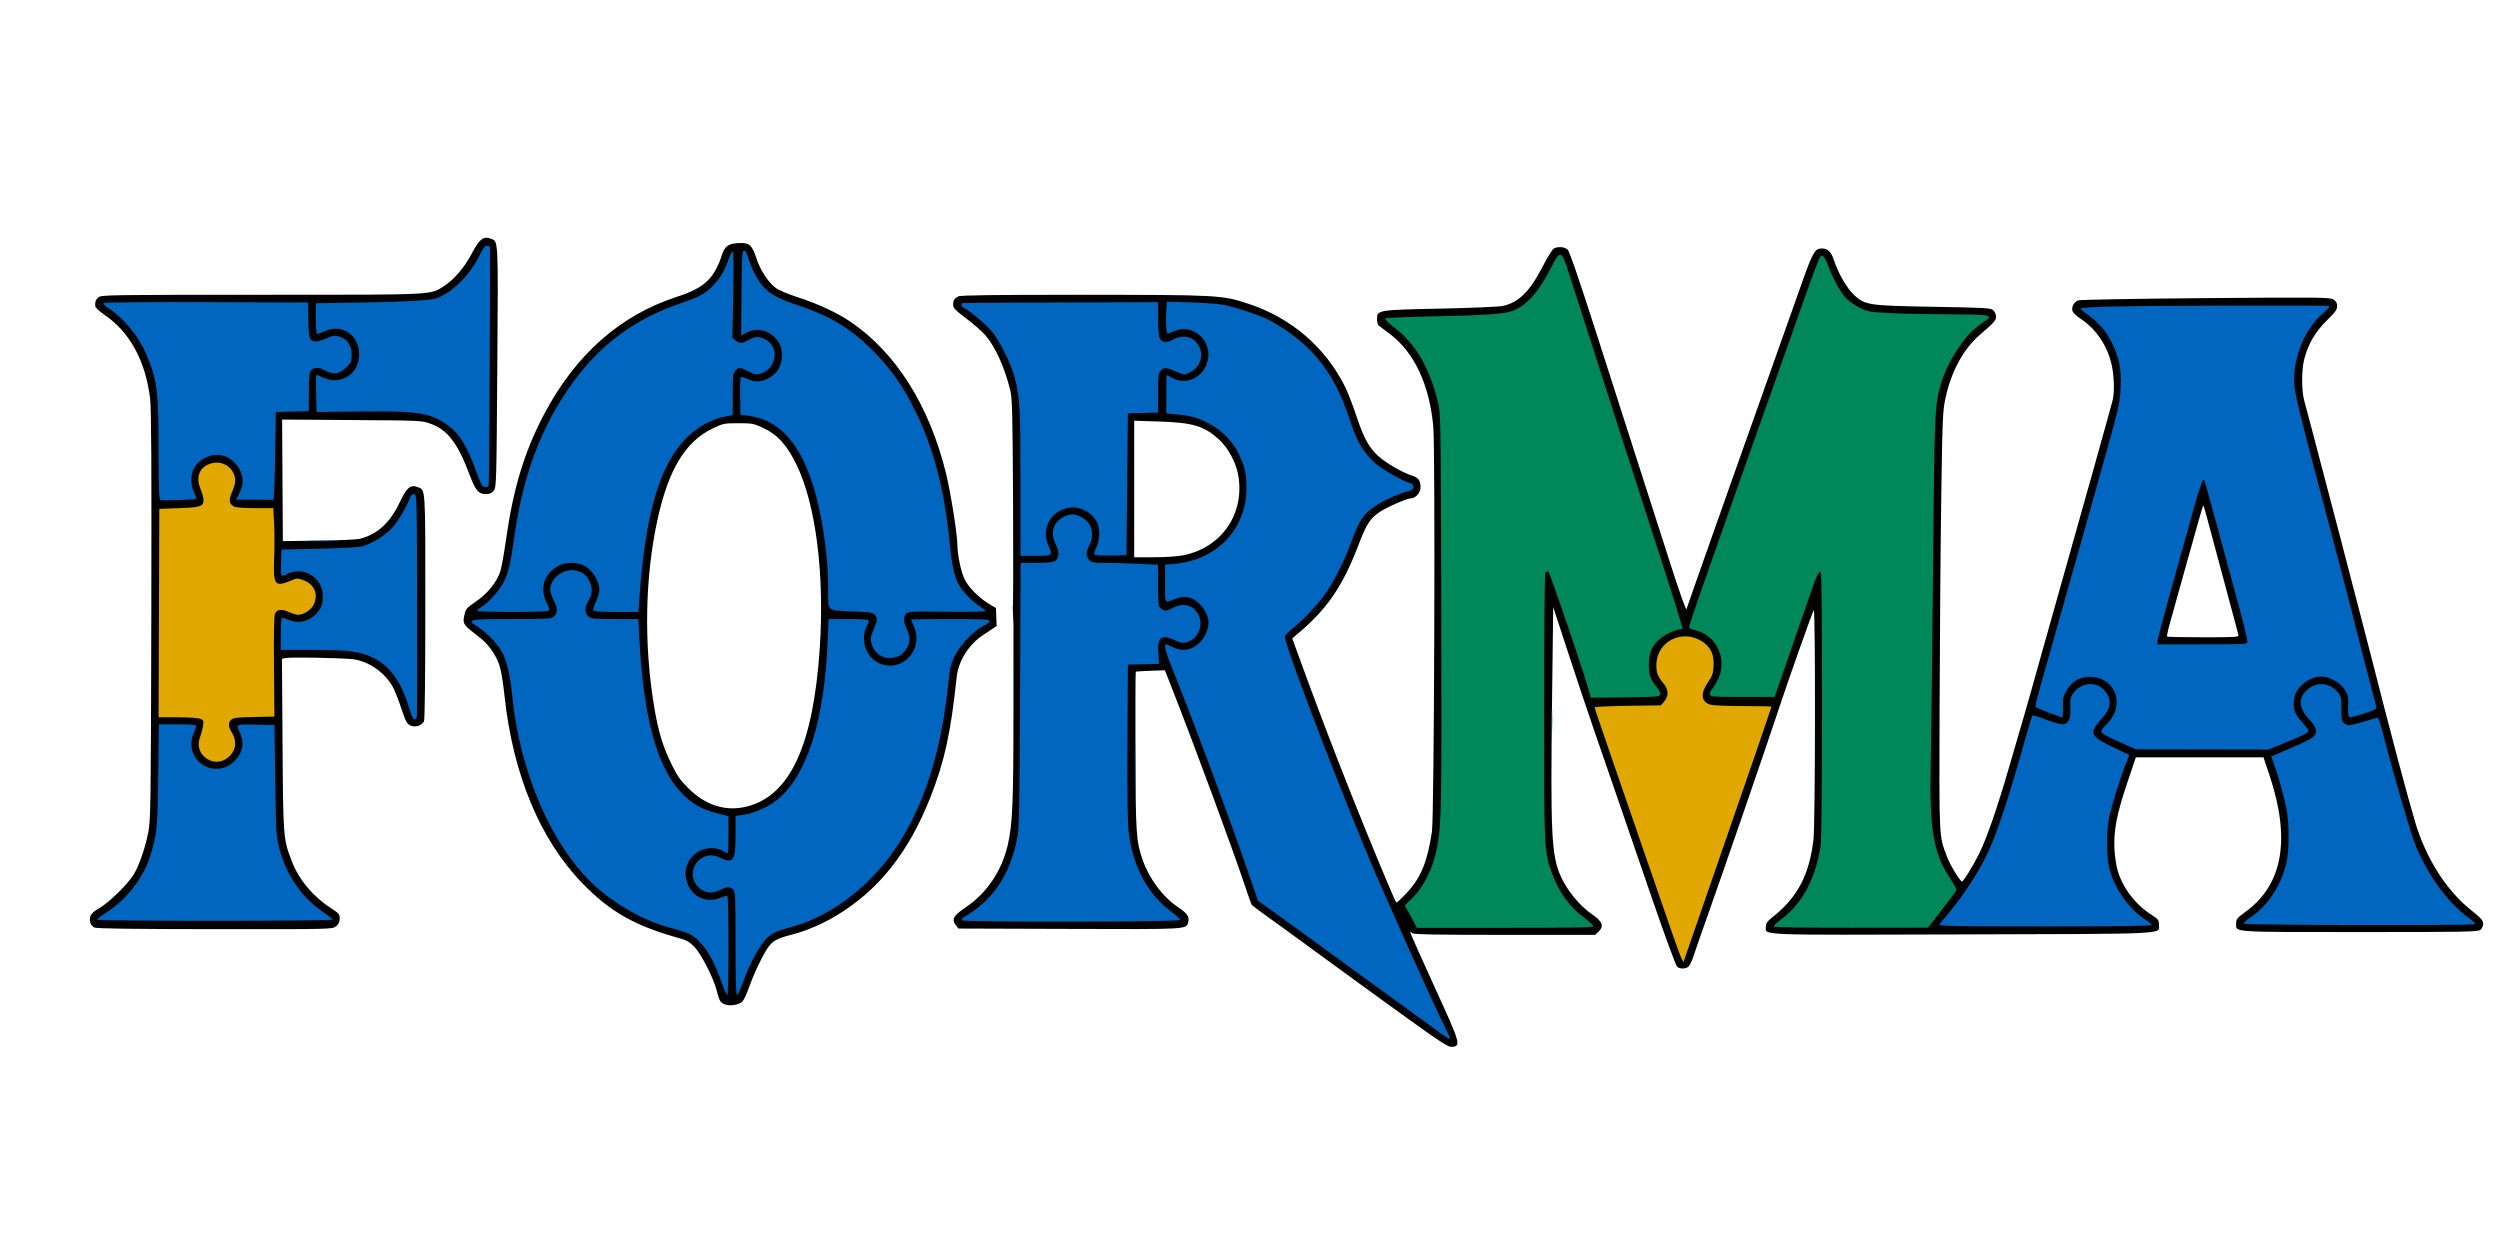
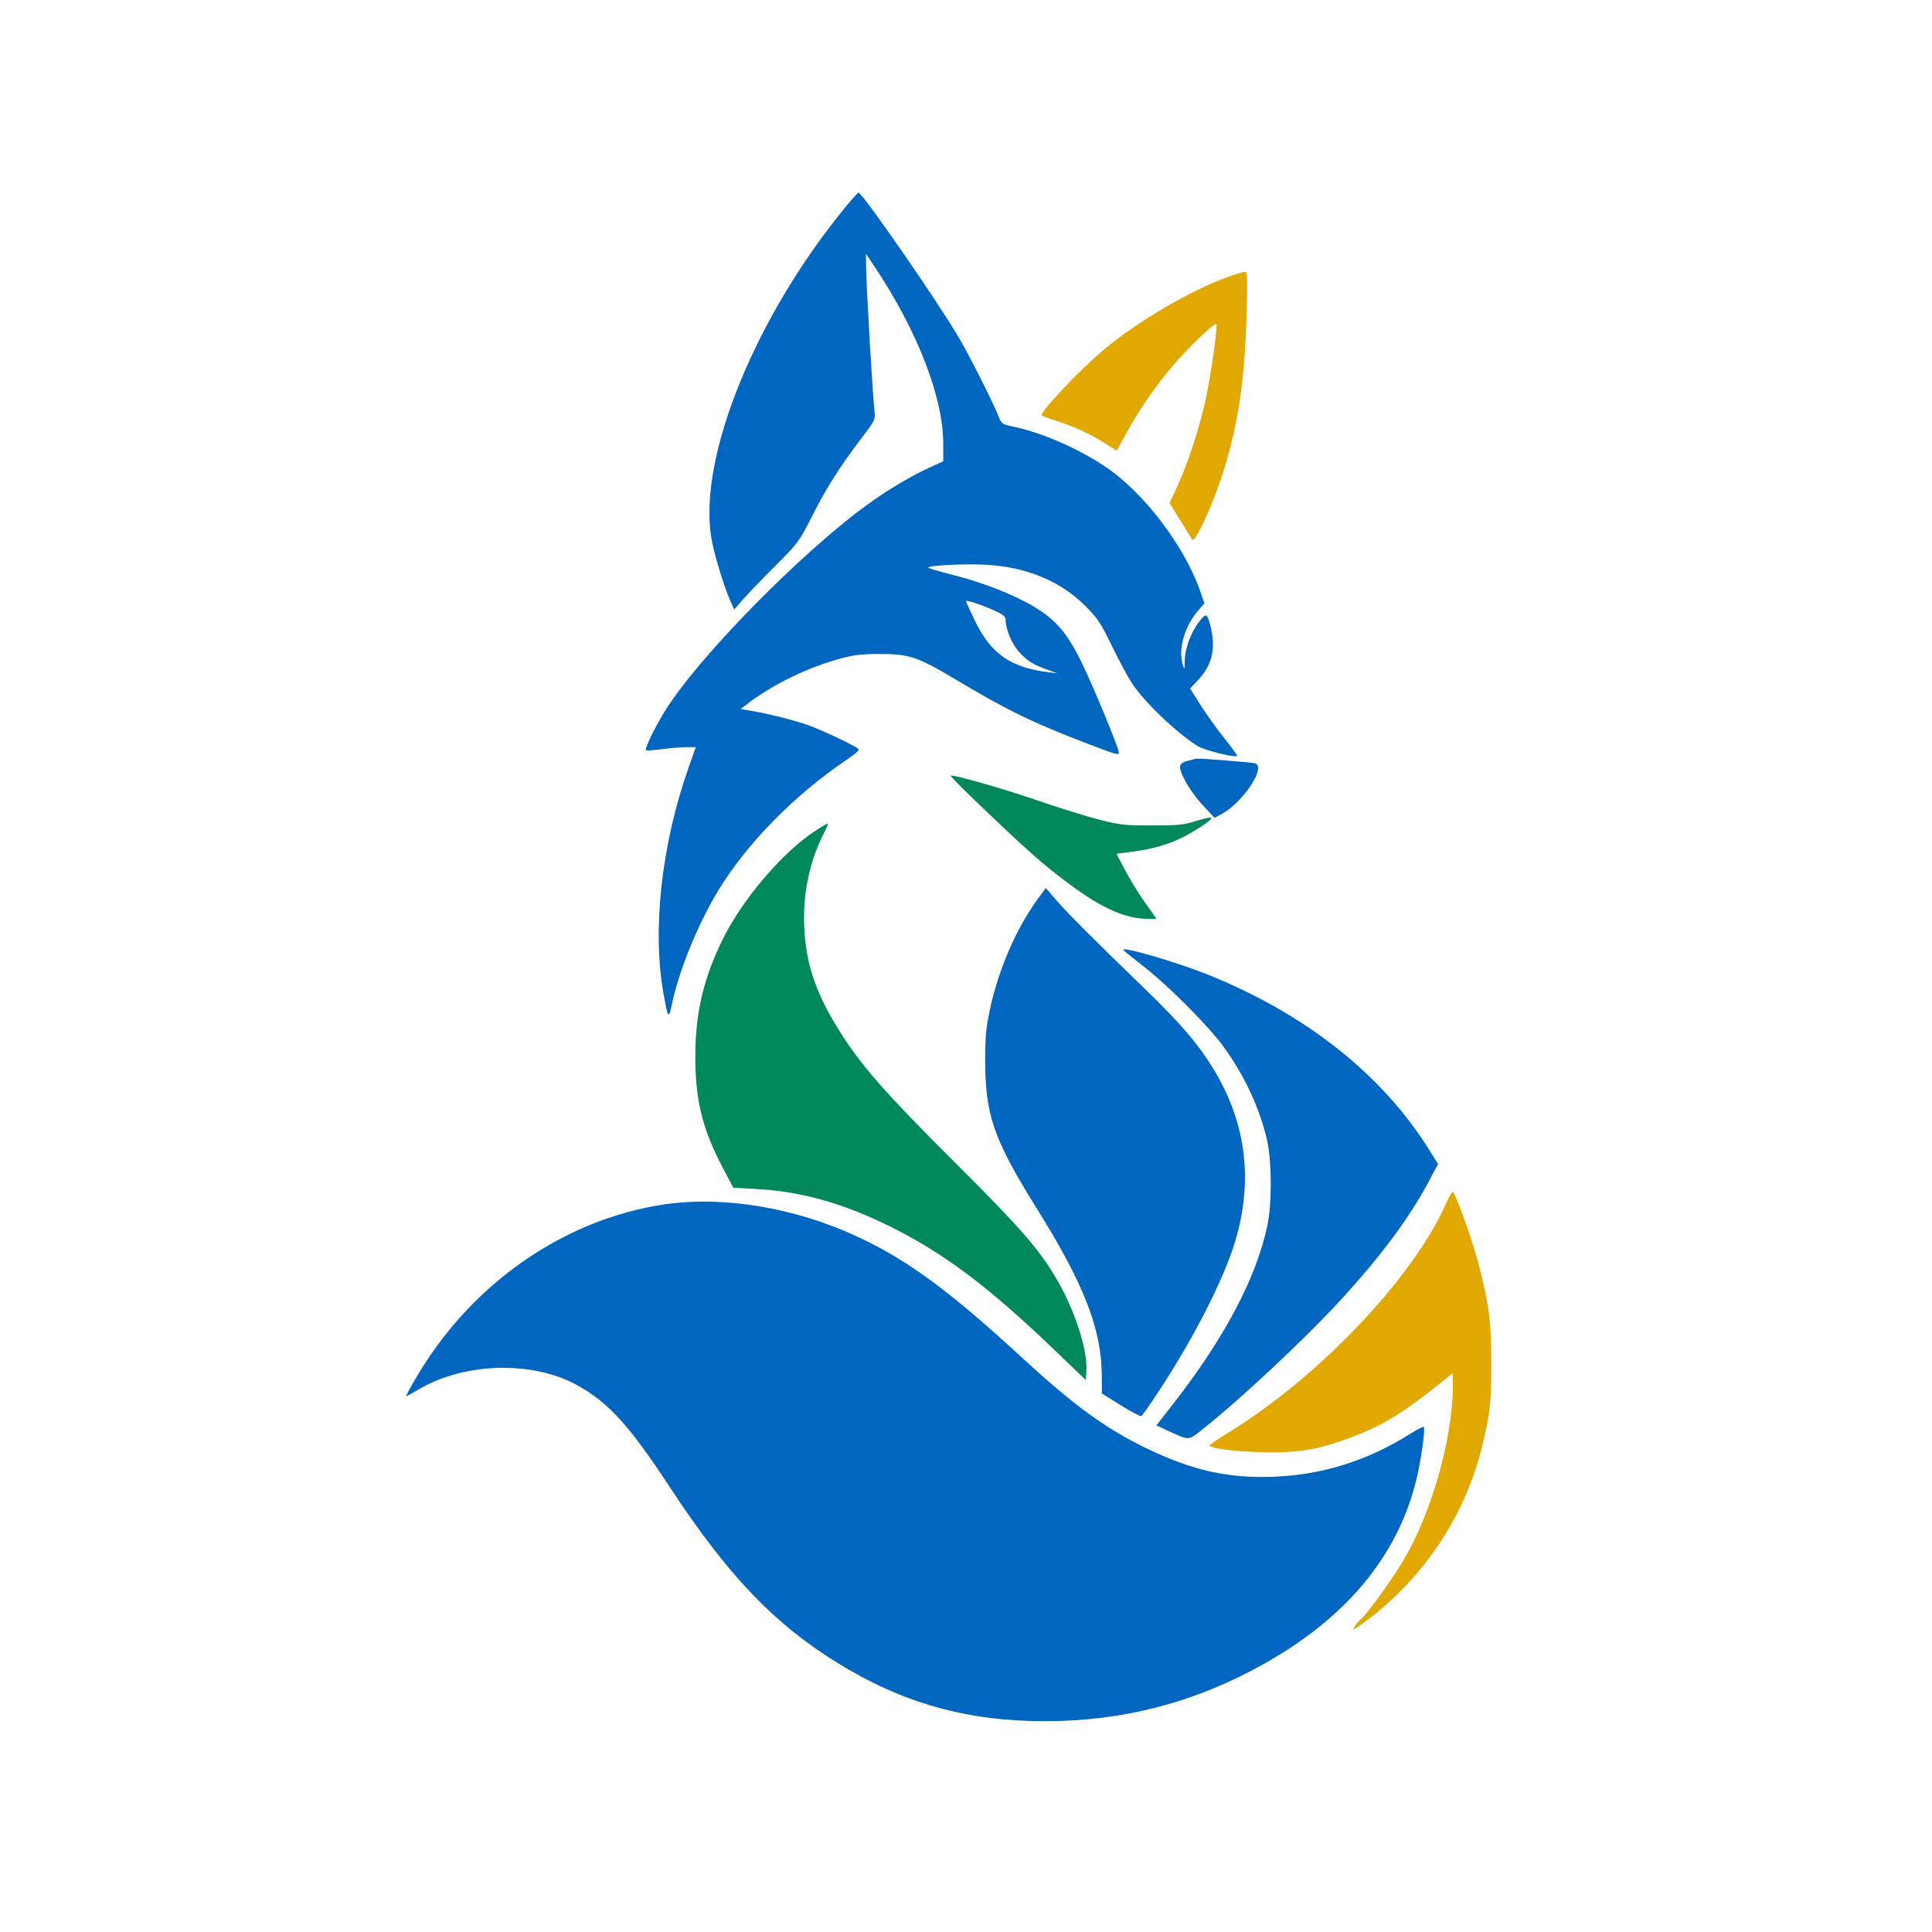
- <svg xmlns="http://www.w3.org/2000/svg" width="1781" height="883" viewBox="0 0 1781 883">
-   <path fill="#000000" fill-rule="evenodd" d="M1004.448,726.759 C989.627,716.123 962.200,696.219 943.500,682.529 C924.800,668.839 905.675,654.935 901.000,651.631 C896.325,648.327 892.170,645.146 891.766,644.562 C891.362,643.978 889.390,638.550 887.383,632.500 C878.540,605.841 850.979,531.199 834.581,489.500 L829.862,477.500 819.681,477.845 C814.081,478.035 809.327,478.359 809.115,478.564 C808.903,478.769 808.801,504.157 808.888,534.982 C809.056,594.127 809.381,599.074 813.975,612.426 C818.671,626.078 828.456,639.126 839.489,646.449 C845.672,650.553 847.445,653.090 846.569,656.580 C845.152,662.227 848.290,662.035 762.024,661.756 L682.716,661.500 680.684,658.779 C677.754,654.854 679.381,652.153 688.304,646.132 C703.010,636.209 713.657,620.350 717.933,602.000 C721.296,587.569 721.979,571.704 721.990,507.720 L722.000,445.940 L721.505,433.000 C721.835,433.000 721.931,399.587 721.717,358.750 C721.382,294.596 721.109,283.616 719.712,278.000 C715.588,261.427 709.117,247.141 701.947,238.783 C699.721,236.188 693.648,230.869 688.450,226.963 C680.610,221.070 679.003,219.403 679.015,217.180 C679.034,213.937 679.812,212.662 682.699,211.142 C684.317,210.290 707.836,209.992 771.699,210.014 C868.248,210.047 870.664,210.181 889.836,216.562 C920.035,226.613 944.204,247.443 958.220,275.500 C960.144,279.350 963.835,288.888 966.423,296.695 C972.183,314.069 976.496,321.159 985.211,327.581 C991.921,332.526 1000.130,336.957 1006.258,338.943 C1010.577,340.342 1012.000,342.428 1012.000,347.362 C1012.000,351.037 1008.452,354.982 1005.115,355.017 C1002.247,355.047 987.640,361.443 982.780,364.797 C975.818,369.602 973.484,373.301 967.406,389.158 C956.708,417.069 945.895,433.098 926.555,449.717 L920.610,454.825 924.911,466.663 C937.160,500.380 949.632,533.174 962.692,566.000 C976.075,599.640 993.626,641.814 994.737,643.000 C994.995,643.275 998.303,640.201 1002.090,636.170 C1012.193,625.413 1016.818,614.206 1020.112,592.500 C1021.748,581.721 1022.610,320.922 1021.066,303.906 C1018.355,274.030 1007.446,250.819 990.000,237.805 C986.425,235.139 982.938,232.499 982.250,231.939 C981.562,231.379 981.000,229.374 981.000,227.484 C981.000,220.823 981.203,220.788 1025.814,219.864 C1047.641,219.412 1067.740,218.566 1070.477,217.983 C1081.907,215.550 1089.672,207.887 1099.005,189.832 C1102.366,183.329 1105.961,177.556 1106.992,177.004 C1109.887,175.455 1114.568,175.813 1116.749,177.750 C1118.089,178.940 1125.024,199.168 1138.433,241.000 C1149.276,274.825 1163.134,318.025 1169.228,337.000 C1175.323,355.975 1184.933,385.900 1190.583,403.500 C1196.233,421.100 1201.108,434.825 1201.415,434.000 C1201.723,433.175 1206.212,420.350 1211.391,405.500 C1216.571,390.650 1226.746,361.850 1234.002,341.500 C1249.645,297.634 1272.083,234.409 1283.155,203.000 C1291.373,179.686 1292.895,177.000 1297.888,177.000 C1302.025,177.000 1304.595,179.463 1306.466,185.219 C1309.574,194.777 1315.958,205.777 1321.063,210.367 C1328.908,217.420 1331.248,217.758 1377.884,218.568 C1415.432,219.220 1418.400,219.400 1420.134,221.134 C1421.160,222.160 1422.000,224.160 1422.000,225.577 C1422.000,228.259 1420.886,229.503 1410.201,238.763 C1398.718,248.713 1390.027,264.773 1385.982,283.517 C1383.971,292.834 1383.766,297.704 1382.922,356.500 C1382.424,391.150 1381.901,458.200 1381.759,505.500 C1381.478,598.875 1381.285,594.995 1386.972,610.196 C1389.169,616.068 1396.391,628.000 1397.748,628.000 C1398.719,628.000 1405.720,616.651 1409.778,608.500 C1415.227,597.553 1422.790,575.794 1430.989,547.478 C1435.444,532.090 1440.173,515.900 1441.497,511.500 C1442.822,507.100 1447.339,491.125 1451.535,476.000 C1455.732,460.875 1464.275,430.500 1470.521,408.500 C1482.892,364.929 1503.692,290.602 1505.083,285.000 C1506.406,279.673 1506.135,268.299 1504.501,260.588 C1501.508,246.458 1493.281,234.213 1481.772,226.755 C1479.117,225.035 1476.694,222.628 1476.387,221.407 C1475.655,218.489 1477.527,215.130 1480.518,213.993 C1481.842,213.490 1522.523,212.767 1571.387,212.380 C1653.357,211.730 1660.048,211.802 1662.430,213.362 C1664.256,214.559 1665.000,215.925 1665.000,218.083 C1665.000,220.542 1663.595,222.490 1657.623,228.310 C1649.524,236.203 1644.331,245.073 1641.570,255.731 C1639.608,263.302 1639.542,277.841 1641.438,285.040 C1642.228,288.043 1644.504,296.575 1646.495,304.000 C1652.658,326.983 1682.514,441.300 1688.412,464.500 C1702.850,521.290 1715.061,567.286 1720.655,585.953 C1728.309,611.494 1742.807,634.326 1760.183,648.200 C1767.392,653.957 1769.000,655.738 1769.000,657.966 C1769.000,659.464 1768.177,661.435 1767.171,662.345 C1765.500,663.857 1758.106,664.000 1681.394,664.000 C1589.270,664.000 1592.981,664.244 1593.015,658.193 C1593.035,654.673 1593.487,654.102 1600.058,649.290 C1626.422,629.986 1631.967,597.553 1616.692,552.000 L1612.500,539.500 1567.041,539.500 L1521.581,539.500 1515.325,558.047 C1507.905,580.044 1505.547,592.534 1506.367,605.500 C1506.680,610.450 1507.664,616.975 1508.554,620.000 C1512.233,632.505 1521.146,644.280 1532.360,651.453 C1537.424,654.693 1538.000,655.413 1538.000,658.508 C1538.000,665.781 1548.664,665.236 1397.844,665.680 C1248.733,666.120 1258.000,666.494 1258.000,660.033 C1258.000,657.786 1258.976,656.351 1262.235,653.806 C1280.492,639.554 1289.074,623.303 1291.973,597.500 C1293.216,586.435 1293.372,433.189 1292.139,434.550 C1291.371,435.398 1273.552,485.773 1267.220,505.000 C1258.941,530.135 1228.425,618.737 1215.729,654.500 C1211.629,666.050 1207.480,677.975 1206.509,681.000 C1205.538,684.025 1204.056,687.288 1203.217,688.250 C1201.438,690.289 1197.078,690.547 1194.793,688.750 C1193.918,688.062 1185.545,665.225 1176.185,638.000 C1166.825,610.775 1155.302,577.250 1150.578,563.500 C1145.855,549.750 1139.092,530.175 1135.550,520.000 C1132.008,509.825 1124.023,485.975 1117.805,467.000 L1106.500,432.500 1105.705,497.500 C1104.533,593.218 1105.246,608.646 1111.519,623.449 C1115.860,633.690 1125.252,645.295 1134.000,651.227 C1141.674,656.431 1142.939,659.830 1138.686,663.826 L1136.371,666.000 1071.886,666.000 C1023.568,666.000 1007.103,665.703 1006.217,664.817 C1005.566,664.166 1004.871,663.828 1004.672,664.067 C1004.473,664.305 1012.138,681.600 1021.706,702.500 C1040.576,743.724 1040.996,745.152 1034.430,745.799 C1031.872,746.050 1027.178,743.070 1004.448,726.759 Z M1594.627,452.250 C1594.348,451.288 1593.608,448.475 1592.983,446.000 C1592.358,443.525 1587.413,425.075 1581.993,405.000 C1576.574,384.925 1571.628,366.542 1571.004,364.149 C1570.379,361.756 1569.698,359.968 1569.490,360.176 C1569.282,360.384 1564.606,376.742 1559.097,396.527 C1553.589,416.312 1547.781,437.104 1546.190,442.732 C1544.599,448.360 1543.531,453.197 1543.815,453.482 C1544.100,453.767 1555.764,454.000 1569.734,454.000 C1593.452,454.000 1595.101,453.884 1594.627,452.250 Z M843.500,395.489 C870.828,389.726 887.100,365.382 882.001,337.886 C880.396,329.229 874.752,318.888 868.527,313.199 C857.889,303.476 849.848,301.049 825.750,300.290 L808.000,299.731 808.000,348.365 L808.000,397.000 822.250,396.983 C830.919,396.972 839.242,396.387 843.500,395.489 Z M67.228,660.770 C65.979,660.168 64.693,658.623 64.370,657.337 C63.233,652.809 64.761,650.325 70.744,646.971 C77.457,643.207 91.475,629.459 95.363,622.825 C99.299,616.108 103.517,603.845 105.622,593.000 C107.352,584.088 107.486,574.527 107.792,438.500 C108.029,332.700 107.803,290.934 106.956,284.007 C103.648,256.977 92.425,236.436 74.250,224.150 C70.813,221.827 67.947,219.155 67.882,218.213 C67.650,214.862 68.140,213.478 70.167,211.750 C72.098,210.106 79.084,210.000 185.901,210.000 C311.042,210.000 306.302,210.223 316.213,203.864 C323.538,199.163 331.198,190.161 336.333,180.218 C341.386,170.435 344.427,168.071 349.485,169.994 C355.140,172.144 354.922,167.987 354.277,261.316 C353.706,343.851 353.610,347.226 351.769,349.566 C350.349,351.372 348.887,352.000 346.102,352.000 C340.969,352.000 338.621,349.222 334.581,338.375 C326.227,315.941 318.969,306.358 307.000,301.959 C300.523,299.578 300.321,299.568 250.739,299.233 L200.979,298.897 201.239,342.198 L201.500,385.500 227.000,385.177 C241.025,385.000 254.292,384.392 256.483,383.826 C268.949,380.606 277.894,372.377 284.794,357.780 C289.746,347.305 292.380,345.054 297.437,346.976 C303.261,349.190 303.000,345.188 303.000,432.288 C303.000,481.490 302.631,512.821 302.038,513.929 C300.406,516.979 295.631,518.409 292.325,516.839 C289.929,515.701 288.968,513.902 286.000,504.998 C284.075,499.224 281.450,492.475 280.167,490.000 C274.465,479.000 261.994,470.458 250.235,469.498 C239.898,468.654 208.161,468.100 204.472,468.698 L200.864,469.284 201.286,530.392 C201.747,597.320 201.779,597.711 207.977,613.784 C212.994,626.793 223.331,639.048 236.250,647.302 C241.424,650.607 242.000,651.320 242.000,654.415 C242.000,656.940 241.299,658.406 239.365,659.927 C236.746,661.988 236.243,662.000 153.115,661.932 C94.724,661.885 68.815,661.534 67.228,660.770 Z" />
-   <path transform="translate(-12 0)" fill="#000000" fill-rule="evenodd" d="M722.000,445.940 L719.250,447.814 C717.737,448.844 714.590,450.942 712.256,452.476 C702.177,459.097 694.721,470.979 693.534,482.311 C689.385,521.893 684.907,542.415 674.855,567.908 C659.278,607.411 637.809,634.360 607.500,652.458 C597.405,658.487 586.018,663.291 575.308,666.041 C566.145,668.395 562.703,670.200 559.660,674.249 C556.062,679.036 549.362,692.874 545.833,702.805 C544.134,707.587 541.950,712.339 540.979,713.365 C538.556,715.926 531.940,717.015 528.243,715.460 C525.032,714.110 524.520,713.197 522.373,705.000 C520.097,696.306 511.457,679.511 506.731,674.592 C503.457,671.185 501.143,669.814 496.500,668.532 C464.326,659.646 446.724,649.704 426.816,629.170 C396.756,598.166 377.455,551.761 371.470,496.102 C370.606,488.071 369.177,478.874 368.294,475.664 C366.051,467.514 360.318,459.121 353.427,453.903 C342.869,445.907 341.699,444.449 342.447,440.221 C343.581,433.824 343.857,433.450 351.176,428.450 C359.497,422.765 366.227,414.311 368.529,406.654 C369.382,403.819 371.157,393.850 372.475,384.500 C377.618,348.003 385.632,321.614 399.632,295.068 C421.977,252.701 453.707,224.608 494.000,211.515 C510.344,206.205 517.554,200.935 522.751,190.500 C523.847,188.300 525.076,185.375 525.483,184.000 C528.075,175.237 530.569,173.313 539.582,173.122 C545.967,172.987 547.888,174.871 550.969,184.290 C553.597,192.325 559.020,200.699 564.284,204.851 C566.700,206.756 572.782,209.354 581.095,212.031 C594.349,216.299 608.657,222.954 617.562,228.995 C650.299,251.200 674.010,288.760 685.963,337.348 C689.200,350.510 693.971,380.452 694.033,388.000 C694.091,395.099 696.540,407.054 699.013,412.309 C701.688,417.993 708.458,425.037 715.702,429.672 C718.563,431.502 721.174,433.000 721.505,433.000 Z M544.465,574.467 C574.954,566.526 591.374,530.727 595.972,462.170 C599.505,409.494 593.313,359.932 579.646,331.500 C572.758,317.171 566.097,309.747 555.801,304.922 C548.942,301.707 547.865,301.500 538.000,301.500 C527.959,301.500 527.162,301.661 519.770,305.191 C500.450,314.417 488.358,334.222 480.586,369.366 C471.431,410.768 470.544,458.721 478.097,503.941 C480.930,520.902 484.151,531.581 490.180,544.000 C494.358,552.606 496.560,555.775 502.389,561.568 C514.843,573.945 529.370,578.399 544.465,574.467 Z " />
-   <path fill="#0066BF" fill-rule="evenodd" d="M1024.000,734.393 C1019.875,731.355 1007.500,722.372 996.500,714.433 C985.500,706.493 968.339,694.035 958.363,686.748 C921.576,659.876 908.355,650.272 902.340,646.054 L896.181,641.734 889.443,622.117 C875.936,582.794 851.683,517.635 835.414,476.964 C830.312,464.209 828.971,459.000 830.789,459.000 C831.222,459.000 833.342,459.900 835.500,461.000 C842.692,464.667 850.084,463.085 855.711,456.676 C858.918,453.023 861.003,447.605 860.972,443.000 C860.945,438.856 857.493,432.552 853.405,429.183 C848.357,425.021 843.800,424.200 838.011,426.409 C829.182,429.778 830.000,430.865 830.000,415.760 L830.000,402.287 836.977,401.639 C867.212,398.829 888.010,376.745 887.964,347.500 C887.948,337.471 886.787,332.374 882.474,323.391 C878.139,314.364 870.564,306.590 861.459,301.826 C853.174,297.492 848.442,296.132 838.380,295.198 L830.856,294.500 830.894,282.250 C830.914,275.512 830.947,269.273 830.966,268.385 C830.997,266.922 831.220,266.914 833.340,268.303 C842.685,274.426 854.418,270.893 859.120,260.541 C863.911,249.994 858.415,238.056 847.340,234.955 C843.116,233.772 840.138,234.280 832.856,237.423 C831.486,238.014 831.149,237.339 830.834,233.379 C830.626,230.764 830.631,225.530 830.844,221.747 L831.233,214.869 848.376,215.424 C857.805,215.729 868.215,216.476 871.510,217.082 C879.050,218.471 896.807,224.372 903.452,227.697 C913.105,232.527 925.294,241.338 932.776,248.896 C946.055,262.309 954.543,277.239 962.029,300.348 C966.635,314.567 971.135,322.181 979.398,329.733 C984.294,334.207 999.441,342.872 1004.750,344.235 C1006.166,344.599 1007.000,345.574 1007.000,346.868 C1007.000,348.408 1006.030,349.184 1003.127,349.966 C996.354,351.790 985.225,356.749 980.281,360.147 C971.033,366.504 968.285,370.587 962.497,386.579 C958.341,398.058 951.795,411.374 945.600,420.952 C940.523,428.800 928.274,442.051 920.893,447.680 C918.205,449.730 915.740,452.243 915.416,453.266 C914.368,456.565 943.869,534.847 972.220,604.000 C983.387,631.237 1020.026,713.073 1029.628,732.225 C1031.483,735.924 1033.000,739.186 1033.000,739.475 C1033.000,740.694 1031.089,739.615 1024.000,734.393 Z M685.267,655.623 C684.927,655.074 685.466,654.146 686.464,653.562 C707.563,641.215 719.581,623.310 724.763,596.500 C726.070,589.733 726.369,574.050 726.702,494.750 L727.095,401.000 738.325,401.000 C746.871,401.000 750.086,400.628 751.777,399.443 C754.617,397.454 754.704,392.804 752.000,387.500 C747.353,378.386 751.298,369.627 761.262,366.934 C764.352,366.098 765.819,366.269 769.485,367.890 C777.509,371.440 780.260,380.144 776.000,388.500 C774.900,390.658 774.000,393.453 774.000,394.711 C774.000,395.970 774.900,397.900 776.000,399.000 C777.711,400.711 779.336,401.001 787.250,401.004 C792.337,401.006 802.913,401.301 810.750,401.659 L825.000,402.311 825.000,417.001 C825.000,429.961 825.215,431.885 826.829,433.345 C829.220,435.509 831.200,435.433 835.739,433.000 C842.593,429.326 849.486,430.814 853.161,436.760 C857.145,443.207 855.076,452.154 848.701,456.040 C844.628,458.524 841.428,458.513 836.739,456.000 C834.686,454.900 831.671,454.000 830.039,454.000 C825.803,454.000 824.658,456.768 825.227,465.629 L825.696,472.937 814.598,473.219 L803.500,473.500 803.208,528.000 C803.016,563.673 803.303,585.939 804.038,592.454 C806.789,616.837 817.612,637.152 834.372,649.393 C838.056,652.085 840.905,654.785 840.702,655.393 C840.209,656.871 686.179,657.099 685.267,655.623 Z M808.449,547.500 C808.449,528.800 808.584,521.291 808.749,530.814 C808.913,540.337 808.913,555.637 808.748,564.814 C808.583,573.991 808.449,566.200 808.449,547.500 Z M727.000,344.072 C727.000,290.750 726.572,283.013 722.846,269.000 C720.058,258.519 712.090,242.601 706.129,235.606 C701.526,230.204 687.838,219.000 685.843,219.000 C684.800,219.000 684.713,216.055 685.750,215.855 C686.163,215.775 717.663,215.605 755.750,215.477 L825.000,215.244 825.000,226.557 C825.000,232.779 825.434,239.012 825.965,240.407 C827.345,244.037 831.145,244.691 835.438,242.038 C839.936,239.258 846.313,239.109 849.852,241.702 C858.577,248.095 857.373,260.520 847.556,265.394 C843.763,267.278 843.714,267.276 838.621,265.036 C830.992,261.680 829.470,261.530 827.098,263.902 C825.168,265.832 825.000,267.116 825.000,279.966 L825.000,293.932 814.250,294.216 L803.500,294.500 803.000,345.000 L802.500,395.500 791.586,395.786 C785.583,395.943 780.259,395.659 779.754,395.154 C779.199,394.599 779.686,392.575 780.990,390.019 C783.563,384.977 783.862,376.567 781.623,372.237 C777.562,364.385 768.238,359.949 760.096,361.995 C747.606,365.134 741.749,377.236 747.057,388.937 C750.103,395.652 749.634,396.000 737.531,396.000 L727.000,396.000 727.000,344.072 Z " />
-   <path fill="#0066BF" fill-rule="evenodd" d="M69.000,655.220 C69.000,654.791 72.431,652.203 76.625,649.470 C89.123,641.324 99.758,628.324 105.516,614.153 C106.828,610.925 108.874,603.832 110.064,598.392 C111.990,589.582 112.281,584.534 112.723,552.250 L113.220,516.000 126.610,516.000 C133.974,516.000 140.000,516.393 140.000,516.873 C140.000,517.353 139.048,519.897 137.885,522.527 C131.745,536.407 144.213,550.982 158.854,547.039 C167.515,544.707 174.032,535.316 172.534,527.328 C172.146,525.260 171.192,522.338 170.414,520.834 C167.916,516.004 168.122,515.923 182.250,516.221 L195.500,516.500 196.084,556.000 C196.622,592.345 196.844,596.179 198.869,604.000 C203.865,623.304 214.634,639.071 229.987,649.561 C233.844,652.197 237.000,654.724 237.000,655.177 C237.000,655.629 199.200,656.000 153.000,656.000 C106.800,656.000 69.000,655.649 69.000,655.220 Z " />
-   <path fill="#0066BF" fill-rule="evenodd" d="M220.750,385.255 C225.837,385.073 234.162,385.073 239.250,385.255 C244.338,385.436 240.175,385.585 230.000,385.585 C219.825,385.585 215.662,385.436 220.750,385.255 Z " />
-   <path transform="translate(-12 0)" fill="#0066BF" fill-rule="evenodd" d="M526.040,699.806 C521.408,686.540 516.529,677.439 510.804,671.386 C505.441,665.715 503.492,664.786 488.000,660.509 C469.859,655.500 449.973,644.156 434.946,630.244 C405.093,602.605 382.306,550.016 376.993,496.500 C375.565,482.106 373.646,473.090 370.592,466.419 C367.674,460.046 359.768,451.343 352.882,446.924 C343.958,441.198 344.745,441.000 376.429,441.000 C400.928,441.000 405.074,440.783 406.427,439.430 C409.318,436.540 409.369,433.304 406.607,428.023 C405.173,425.281 404.000,421.619 404.000,419.886 C404.000,412.389 412.562,405.352 420.583,406.257 C426.516,406.925 429.805,409.305 432.162,414.634 C434.371,419.627 434.023,423.458 430.892,428.618 C428.448,432.646 428.488,436.488 431.000,439.000 C432.842,440.842 434.333,441.000 449.899,441.000 L466.799,441.000 467.414,453.750 C470.122,509.839 479.821,546.017 497.083,564.410 C504.514,572.327 511.518,576.447 522.276,579.228 L531.000,581.483 531.000,594.742 C531.000,602.034 530.663,607.986 530.250,607.968 C529.837,607.951 528.652,607.294 527.615,606.509 C526.578,605.724 523.846,604.800 521.544,604.454 C508.403,602.484 497.630,614.387 501.021,627.130 C504.065,638.566 514.885,644.000 525.654,639.500 C527.629,638.675 529.639,638.000 530.122,638.000 C530.609,638.000 531.000,653.792 531.000,673.500 C531.000,693.108 530.608,709.000 530.125,709.000 C529.644,709.000 527.806,704.863 526.040,699.806 Z " />
-   <path transform="translate(-12 0)" fill="#0066BF" fill-rule="evenodd" d="M352.000,435.119 C352.000,434.593 353.548,433.206 355.441,432.037 C360.590,428.854 368.539,419.682 371.290,413.748 C374.544,406.728 375.536,402.304 378.504,381.570 C384.704,338.251 397.481,304.314 419.011,273.974 C438.974,245.842 464.230,227.068 497.005,215.998 C510.409,211.471 514.992,208.883 520.735,202.600 C525.743,197.120 528.133,192.915 531.447,183.750 C532.392,181.137 533.564,179.000 534.050,179.000 C534.557,179.000 534.688,192.188 534.357,209.840 L533.778,240.680 536.459,242.789 C539.285,245.012 540.291,244.894 546.500,241.603 C550.213,239.634 552.115,239.603 556.510,241.440 C567.460,246.015 565.752,262.597 553.967,266.128 C550.798,267.077 549.714,266.889 545.209,264.606 C539.032,261.476 538.556,261.444 536.000,264.000 C534.180,265.820 534.000,267.333 534.000,280.800 L534.000,295.600 528.095,296.819 C518.600,298.781 508.467,304.454 501.043,311.966 C481.805,331.430 471.659,366.226 467.427,427.250 L466.820,436.000 451.660,435.985 C443.322,435.976 435.923,435.603 435.217,435.155 C434.216,434.520 434.489,433.150 436.457,428.921 C437.845,425.939 438.985,421.908 438.990,419.962 C439.004,415.138 435.287,408.242 430.713,404.603 C425.639,400.566 416.367,399.744 410.418,402.803 C399.589,408.370 396.073,418.879 401.470,429.540 C403.197,432.951 403.599,434.630 402.805,435.120 C401.019,436.224 352.000,436.223 352.000,435.119 Z " />
-   <path transform="translate(-12 0)" fill="#0066BF" fill-rule="evenodd" d="M536.000,672.238 C536.000,637.733 535.880,635.201 534.171,633.655 C531.758,631.471 529.768,631.567 524.787,634.108 C519.402,636.856 513.877,636.215 509.872,632.378 C498.720,621.693 510.791,604.128 524.657,610.864 C534.427,615.611 536.000,613.398 536.000,594.906 L536.000,581.258 541.223,580.565 C548.700,579.573 559.642,574.721 565.797,569.670 C586.968,552.291 599.195,513.778 601.631,456.799 L602.307,441.000 616.653,441.000 C626.004,441.000 631.000,441.366 631.000,442.050 C631.000,442.627 630.364,444.330 629.586,445.834 C624.546,455.580 628.966,468.581 638.702,472.649 C654.927,479.428 670.410,462.520 662.978,446.141 C661.890,443.743 661.000,441.606 661.000,441.391 C661.000,441.176 673.600,441.000 689.000,441.000 C712.435,441.000 717.000,441.230 717.000,442.411 C717.000,443.187 714.946,444.816 712.435,446.032 C705.717,449.283 696.031,459.463 692.147,467.352 C689.284,473.169 688.674,475.855 687.402,488.263 C681.120,549.549 662.364,596.060 631.636,626.550 C619.935,638.162 608.997,646.108 595.500,652.802 C587.352,656.843 583.179,658.365 570.170,662.037 C564.730,663.573 561.756,665.106 558.634,667.983 C553.657,672.571 546.121,686.349 541.481,699.345 C539.699,704.336 537.737,708.588 537.121,708.793 C536.307,709.064 536.000,699.062 536.000,672.238 Z " />
-   <path fill="#0066BF" fill-rule="evenodd" d="M1381.612,658.750 C1382.014,658.062 1384.446,655.025 1387.017,652.000 C1398.472,638.521 1410.100,620.569 1416.714,606.150 C1423.322,591.746 1431.342,567.187 1443.051,525.500 C1445.368,517.250 1447.542,510.193 1447.882,509.819 C1448.222,509.444 1452.481,510.682 1457.347,512.569 C1462.213,514.456 1467.490,516.000 1469.074,516.000 C1473.075,516.000 1475.251,512.410 1474.965,506.282 C1474.569,497.792 1474.947,496.130 1478.093,492.547 C1484.068,485.742 1493.906,485.534 1499.427,492.095 C1504.788,498.467 1504.085,504.552 1497.102,512.211 C1488.012,522.181 1488.997,524.550 1505.495,532.392 L1516.990,537.856 1515.114,542.235 C1511.855,549.836 1504.219,574.186 1502.577,582.208 C1500.572,592.007 1500.562,609.511 1502.557,618.000 C1505.962,632.491 1516.704,647.814 1528.750,655.362 C1531.088,656.827 1533.000,658.469 1533.000,659.013 C1533.000,659.654 1506.336,660.000 1456.941,660.000 C1396.371,660.000 1381.031,659.745 1381.612,658.750 Z M1598.534,658.054 C1598.212,657.534 1600.611,655.302 1603.864,653.092 C1615.548,645.158 1624.784,631.150 1628.649,615.500 C1631.006,605.960 1631.005,586.344 1628.647,575.000 C1626.836,566.289 1622.043,549.475 1619.439,542.703 L1617.979,538.907 1621.239,537.532 C1639.006,530.043 1645.841,526.852 1647.750,525.153 C1651.405,521.901 1650.663,518.395 1645.071,512.481 C1637.702,504.690 1637.039,497.569 1643.150,491.860 C1649.883,485.571 1659.096,485.929 1665.052,492.712 C1667.846,495.894 1668.000,496.537 1668.000,505.012 C1668.000,513.488 1668.133,514.041 1670.544,515.621 C1672.962,517.205 1673.546,517.152 1682.294,514.548 C1687.357,513.041 1692.218,511.618 1693.096,511.385 C1694.382,511.045 1695.328,513.442 1697.967,523.732 C1705.687,553.820 1718.091,596.117 1721.407,603.655 C1730.949,625.349 1743.919,642.931 1758.201,653.533 C1761.336,655.861 1763.624,658.043 1763.284,658.383 C1762.243,659.424 1599.179,659.099 1598.534,658.054 Z M1516.000,531.354 C1498.683,523.541 1497.000,522.630 1497.000,521.072 C1497.000,520.174 1498.593,517.937 1500.541,516.100 C1514.103,503.308 1508.016,483.446 1490.160,482.229 C1482.519,481.707 1476.657,484.786 1472.500,491.503 C1469.821,495.831 1469.517,497.135 1469.656,503.675 C1469.741,507.704 1469.549,511.000 1469.228,511.000 C1467.984,511.000 1451.449,504.716 1450.582,503.914 C1450.027,503.400 1450.093,501.571 1450.751,499.282 C1451.348,497.202 1453.948,487.850 1456.528,478.500 C1459.107,469.150 1465.258,447.325 1470.196,430.000 C1475.134,412.675 1481.185,391.300 1483.643,382.500 C1486.101,373.700 1493.099,348.725 1499.193,327.000 C1509.761,289.325 1510.294,286.965 1510.737,275.916 C1511.272,262.546 1509.931,255.666 1504.612,244.500 C1500.694,236.276 1495.405,230.041 1487.645,224.500 C1484.564,222.300 1482.033,220.209 1482.022,219.852 C1482.010,219.496 1487.963,218.943 1495.250,218.623 C1516.910,217.673 1658.992,217.179 1659.532,218.052 C1659.805,218.494 1657.745,220.783 1654.953,223.137 C1640.797,235.073 1632.217,258.343 1634.848,277.667 C1635.434,281.975 1640.676,303.500 1646.497,325.500 C1667.392,404.482 1670.907,417.932 1678.509,448.000 C1682.751,464.775 1687.746,484.089 1689.610,490.920 C1691.475,497.752 1693.000,503.832 1693.000,504.432 C1693.000,505.746 1675.888,511.463 1673.920,510.807 C1672.871,510.457 1672.606,508.550 1672.827,502.923 C1673.090,496.216 1672.848,495.087 1670.315,491.218 C1666.941,486.064 1659.534,482.000 1653.516,482.000 C1644.866,482.000 1635.371,489.815 1634.298,497.819 C1633.348,504.895 1634.725,508.829 1640.164,514.579 C1642.926,517.500 1644.891,520.368 1644.530,520.952 C1643.593,522.468 1639.301,524.556 1626.781,529.588 L1615.803,534.000 1568.651,533.918 L1521.500,533.836 1516.000,531.354 Z M1601.000,456.910 C1601.000,454.856 1597.715,441.741 1592.006,421.000 C1590.417,415.225 1584.988,395.200 1579.943,376.500 C1574.897,357.800 1570.589,342.305 1570.368,342.067 C1569.179,340.783 1567.429,345.652 1561.928,365.553 C1558.592,377.624 1551.618,402.617 1546.431,421.094 C1541.244,439.570 1537.000,455.658 1537.000,456.844 L1537.000,459.000 1569.000,459.000 C1600.794,459.000 1601.000,458.987 1601.000,456.910 Z " />
-   <path fill="#00875A" fill-rule="evenodd" d="M1007.728,657.750 C1006.824,655.962 1004.877,652.384 1003.401,649.798 L1000.717,645.097 1005.352,640.592 C1014.506,631.695 1020.990,618.556 1023.902,603.000 C1026.898,586.994 1027.098,575.333 1026.758,436.000 C1026.416,295.880 1026.392,294.417 1024.299,286.000 C1018.287,261.832 1008.549,245.155 993.751,233.685 C989.464,230.362 986.313,227.287 986.749,226.851 C987.184,226.416 1001.256,225.790 1018.020,225.460 C1058.975,224.655 1072.687,223.674 1078.416,221.140 C1088.457,216.698 1096.408,207.563 1104.993,190.603 C1111.454,177.840 1112.403,178.063 1117.330,193.500 C1119.436,200.100 1125.587,219.225 1130.997,236.000 C1136.408,252.775 1146.081,282.925 1152.493,303.000 C1158.905,323.075 1170.434,358.811 1178.114,382.414 C1185.794,406.016 1193.585,430.404 1195.428,436.609 L1198.778,447.890 1195.639,448.567 C1191.202,449.524 1184.991,452.764 1181.658,455.860 C1176.713,460.455 1174.622,465.694 1174.618,473.500 C1174.615,480.923 1175.821,484.257 1180.540,489.865 C1181.977,491.573 1183.000,493.764 1182.813,494.735 C1182.501,496.356 1180.463,496.522 1157.820,496.767 L1133.167,497.035 1132.551,494.267 C1130.763,486.236 1104.066,407.522 1103.011,407.170 C1102.328,406.943 1101.378,407.374 1100.900,408.128 C1100.422,408.883 1100.024,451.854 1100.015,503.619 C1099.999,605.652 1100.047,606.695 1105.516,621.857 C1110.310,635.147 1118.148,646.027 1128.386,653.605 C1132.024,656.297 1135.000,659.062 1135.000,659.750 C1135.000,660.737 1121.770,661.000 1072.185,661.000 L1009.370,661.000 1007.728,657.750 Z M1263.575,660.121 C1263.276,659.637 1265.779,657.204 1269.138,654.714 C1284.044,643.665 1293.676,625.464 1297.033,602.000 C1298.305,593.107 1298.392,408.992 1297.125,407.725 C1295.697,406.297 1294.484,409.078 1286.757,431.500 C1282.588,443.600 1275.812,463.175 1271.700,475.000 L1264.223,496.500 1241.375,496.500 C1219.988,496.500 1218.505,496.382 1218.173,494.661 C1217.978,493.649 1218.738,491.844 1219.861,490.648 C1220.984,489.453 1222.919,486.231 1224.162,483.488 C1230.634,469.207 1222.812,452.742 1207.760,448.959 C1203.409,447.865 1203.071,447.564 1203.643,445.287 C1204.695,441.094 1228.578,372.904 1253.477,303.000 C1266.505,266.425 1281.249,224.800 1286.243,210.500 C1291.237,196.200 1295.925,183.841 1296.661,183.036 C1297.837,181.750 1298.163,181.750 1299.340,183.036 C1300.077,183.841 1301.493,186.750 1302.487,189.500 C1305.454,197.708 1310.581,207.226 1314.451,211.708 C1316.592,214.188 1320.750,217.228 1324.574,219.111 C1330.789,222.171 1331.769,222.339 1347.782,223.097 C1356.977,223.532 1376.061,223.914 1390.191,223.944 C1416.794,224.002 1419.764,224.473 1415.220,227.912 C1414.066,228.785 1411.245,230.850 1408.950,232.500 C1399.240,239.482 1387.730,257.252 1383.069,272.458 C1378.249,288.183 1378.126,290.970 1377.056,408.000 C1376.501,468.775 1375.781,530.425 1375.457,545.000 C1374.447,590.416 1377.446,608.033 1389.172,625.565 C1391.915,629.666 1393.996,633.513 1393.796,634.112 C1393.596,634.712 1388.948,640.981 1383.466,648.044 L1373.500,660.886 1318.809,660.943 C1288.357,660.975 1263.877,660.610 1263.575,660.121 Z M1105.392,513.000 C1105.392,505.575 1105.549,502.538 1105.742,506.250 C1105.934,509.962 1105.934,516.038 1105.742,519.750 C1105.549,523.462 1105.392,520.425 1105.392,513.000 Z " />
-   <path transform="translate(-12 0)" fill="#0066BF" fill-rule="evenodd" d="M641.001,467.930 C636.948,466.227 634.051,462.903 632.902,458.636 C631.958,455.129 632.159,453.814 634.555,447.862 C637.116,441.503 637.186,440.933 635.690,438.649 C634.152,436.303 633.537,436.189 618.633,435.490 C600.524,434.642 602.036,436.051 602.010,420.000 C601.965,391.894 596.461,358.648 588.354,337.500 C578.602,312.061 564.510,298.613 545.062,296.187 L539.500,295.494 539.272,282.292 C539.147,275.031 539.410,268.865 539.857,268.589 C540.303,268.313 542.549,269.017 544.848,270.155 C550.187,272.796 556.255,272.047 561.748,268.067 C566.660,264.509 569.000,259.663 569.000,253.049 C569.000,247.260 567.498,243.748 563.339,239.814 C557.862,234.631 550.201,233.536 543.721,237.010 L539.971,239.020 540.235,208.760 C540.464,182.647 540.706,178.500 542.000,178.500 C542.919,178.500 544.003,180.244 544.799,183.000 C546.826,190.021 551.564,199.433 555.095,203.455 C560.358,209.450 565.939,212.609 578.879,216.919 C603.262,225.041 617.555,233.565 633.516,249.500 C646.304,262.267 655.244,274.896 663.957,292.500 C676.991,318.836 684.941,349.240 688.538,386.515 C690.266,404.416 692.051,411.845 696.164,418.256 C699.294,423.133 706.271,429.865 711.233,432.797 C712.755,433.696 714.000,434.825 714.000,435.307 C714.000,435.794 701.785,436.031 686.420,435.841 C660.062,435.515 658.778,435.586 657.420,437.441 C655.463,440.116 655.642,443.378 658.000,448.000 C661.391,454.648 660.274,460.619 654.657,465.866 C651.771,468.562 644.956,469.592 641.001,467.930 Z " />
-   <path fill="#E0A800" fill-rule="evenodd" d="M1198.084,683.157 C1196.707,680.585 1190.883,664.060 1173.003,612.000 C1166.487,593.025 1155.495,561.149 1148.577,541.164 C1141.660,521.179 1136.000,504.440 1136.000,503.966 C1136.000,503.491 1146.615,502.967 1159.588,502.801 L1183.176,502.500 1185.588,499.694 C1188.896,495.846 1188.743,491.363 1185.153,486.978 C1180.824,481.688 1180.000,479.594 1180.000,473.881 C1180.000,456.846 1198.595,447.513 1213.084,457.277 C1218.723,461.077 1221.133,466.357 1220.765,474.099 C1220.494,479.813 1219.952,481.423 1216.726,486.108 C1211.328,493.945 1211.840,499.703 1218.128,501.895 C1220.041,502.562 1229.370,503.000 1241.649,503.000 C1252.842,503.000 1262.000,503.167 1262.000,503.370 C1262.000,504.029 1241.730,563.022 1221.239,622.000 C1210.251,653.625 1200.827,680.849 1200.298,682.497 L1199.335,685.495 1198.084,683.157 Z " />
-   <path fill="#0066BF" fill-rule="evenodd" d="M114.250,356.277 C113.283,355.934 112.999,348.092 112.994,321.667 C112.987,278.678 111.941,270.501 104.088,252.047 C98.759,239.523 88.286,226.850 77.209,219.520 C74.850,217.958 73.300,216.300 73.766,215.834 C74.232,215.368 107.213,215.102 147.057,215.243 L219.500,215.500 219.677,227.891 C219.867,241.220 220.555,243.157 225.134,243.240 C226.435,243.264 229.837,242.241 232.694,240.967 C237.317,238.905 238.329,238.782 241.894,239.850 C247.563,241.549 250.500,245.976 250.500,252.822 C250.500,257.786 250.217,258.407 246.289,262.072 C241.381,266.650 237.614,267.149 231.739,264.000 C227.097,261.512 223.802,261.456 221.655,263.829 C220.285,265.342 220.000,268.009 220.000,279.297 L220.000,292.937 208.250,293.218 L196.500,293.500 196.000,325.000 C195.725,342.325 195.162,356.387 194.750,356.250 C194.338,356.113 188.163,356.000 181.028,356.000 L168.056,356.000 170.528,351.351 C174.779,343.357 172.954,334.678 165.678,328.291 C159.580,322.936 151.157,322.645 143.771,327.533 C136.324,332.461 134.158,342.209 138.484,351.326 C139.462,353.386 140.090,355.237 139.881,355.439 C139.293,356.007 115.664,356.780 114.250,356.277 Z" />
-   <path fill="#0066BF" fill-rule="evenodd" d="M343.304,345.750 C342.786,345.062 340.692,339.918 338.651,334.317 C332.807,318.287 327.427,309.393 320.231,303.870 C307.630,294.197 298.519,292.678 256.000,293.156 L225.500,293.500 225.221,280.250 C225.068,272.962 225.123,267.000 225.344,267.000 C225.565,267.000 227.895,267.951 230.522,269.113 C243.672,274.929 256.851,265.447 255.801,250.926 C254.862,237.949 243.197,230.723 231.523,235.887 C228.895,237.049 226.353,238.000 225.873,238.000 C225.393,238.000 225.000,233.050 225.000,227.000 L225.000,216.000 233.250,215.894 C282.474,215.263 305.747,214.265 310.580,212.579 C322.270,208.500 334.962,195.827 341.958,181.250 C344.173,176.634 345.486,175.000 346.979,175.000 C348.090,175.000 349.021,175.562 349.047,176.250 C349.355,184.361 348.531,343.032 348.167,345.750 C348.075,346.438 347.155,347.000 346.122,347.000 C345.090,347.000 343.821,346.438 343.304,345.750 Z" />
-   <path fill="#E0A800" fill-rule="evenodd" d="M149.415,541.626 C142.657,538.579 139.924,531.902 142.569,524.900 C143.483,522.480 144.451,518.819 144.719,516.765 C145.154,513.434 144.918,512.920 142.539,512.015 C141.071,511.457 133.821,511.000 126.428,511.000 L112.987,511.000 113.244,436.750 L113.500,362.500 127.600,362.000 C142.866,361.459 145.000,360.741 145.000,356.147 C145.000,354.712 144.040,351.222 142.866,348.390 C139.194,339.531 142.197,332.420 150.591,330.103 C158.355,327.959 165.952,332.598 167.411,340.375 C167.902,342.993 167.417,345.446 165.513,349.970 C162.770,356.487 163.087,358.906 166.957,360.977 C168.008,361.540 174.681,362.000 181.784,362.000 L194.700,362.000 195.273,372.850 C195.588,378.817 195.607,389.729 195.315,397.100 C194.541,416.694 195.692,418.391 206.670,413.841 C211.770,411.727 211.976,411.719 216.524,413.456 C224.533,416.515 227.305,424.534 222.848,431.747 C220.730,435.174 215.899,438.000 212.159,438.000 C211.111,438.000 208.160,437.074 205.600,435.941 C200.497,433.684 197.584,434.040 195.935,437.121 C195.225,438.447 194.975,450.945 195.180,474.803 L195.487,510.500 181.041,510.779 C169.380,511.004 166.247,511.371 164.797,512.684 C162.483,514.778 162.520,517.483 164.916,521.382 C167.878,526.203 168.357,530.943 166.284,534.929 C162.869,541.493 155.558,544.396 149.415,541.626 Z " />
-   <path fill="#0066BF" fill-rule="evenodd" d="M294.262,511.792 C293.683,511.082 292.210,507.125 290.989,503.000 C285.975,486.058 277.610,474.389 266.605,468.985 C256.532,464.039 249.252,463.037 223.250,463.017 L200.000,463.000 200.000,451.500 C200.000,445.175 200.395,440.000 200.878,440.000 C201.361,440.000 203.371,440.675 205.346,441.500 C212.123,444.332 219.138,443.108 224.339,438.186 C228.508,434.242 230.000,430.737 230.000,424.888 C230.000,411.514 216.386,402.940 204.651,408.923 C199.977,411.306 199.821,410.990 200.207,399.916 L200.500,391.500 227.500,390.916 C244.889,390.540 255.924,389.882 258.500,389.069 C266.099,386.669 274.103,381.656 279.303,376.040 C283.750,371.236 290.473,359.779 292.383,353.750 C292.688,352.788 293.851,352.000 294.969,352.000 C296.992,352.000 297.000,352.303 297.118,430.250 C297.184,473.288 297.146,509.175 297.035,510.000 C296.717,512.362 295.413,513.205 294.262,511.792 Z" />
+ <svg xmlns="http://www.w3.org/2000/svg" width="1024" height="1024" viewBox="0 0 1024 1024" role="img" aria-labelledby="title desc">
+   <g transform="translate(128 0)">
+     <path fill="#0066BF" fill-rule="evenodd" d="M 320.929 108.769 C 272.680 167.070, 242.122 241.753, 248.948 284.691 C 250.232 292.766, 255.542 310.450, 259.097 318.486 L 261.127 323.075 265.727 317.788 C 268.257 314.879, 275.951 306.884, 282.825 300.019 C 295.040 287.823, 295.487 287.219, 302.446 273.519 C 310.205 258.247, 317.087 247.390, 328.573 232.305 C 335.746 222.884, 335.991 222.381, 335.517 218.020 C 334.343 207.205, 331.015 149.302, 331.005 139.511 L 331 134.521 335.339 141.011 C 358.337 175.408, 372.062 210.875, 371.966 235.657 L 371.931 244.500 364.428 247.923 C 354.760 252.333, 342.833 259.445, 332.058 267.225 C 296.311 293.036, 240.976 349.551, 223.915 377.675 C 218.764 386.168, 213.605 396.938, 214.337 397.671 C 214.569 397.903, 218.514 397.622, 223.103 397.046 C 227.693 396.471, 233.549 396, 236.117 396 L 240.787 396 236.893 407.055 C 222.691 447.376, 217.654 492.317, 223.565 525.972 C 225.985 539.749, 226.429 540.448, 227.969 532.907 C 231.672 514.772, 242.007 489.388, 252.935 471.586 C 268.194 446.729, 292.900 421.578, 320.313 402.993 C 325.984 399.149, 327.766 397.452, 326.813 396.805 C 322.747 394.045, 307.332 386.821, 300 384.239 C 292.129 381.468, 277.966 377.967, 268.537 376.462 L 264.575 375.830 267.037 373.903 C 280.986 362.993, 299.819 353.767, 318.173 348.852 C 324.584 347.136, 329.261 346.621, 338.500 346.616 C 353.949 346.607, 358.496 348.159, 379 360.439 C 405.386 376.241, 420 383.350, 448 394.004 C 464.363 400.231, 465 400.413, 465 398.858 C 465 396.527, 451.867 364.700, 445.458 351.500 C 437.795 335.715, 431.825 328.652, 420.271 321.702 C 409.472 315.205, 392.485 308.538, 376.927 304.688 C 369.840 302.935, 364.032 301.204, 364.021 300.843 C 363.984 299.671, 383.211 298.707, 394.500 299.316 C 415.824 300.466, 433.993 307.953, 447.053 320.971 C 453.807 327.703, 455.327 329.981, 461.409 342.489 C 465.150 350.183, 469.851 358.954, 471.855 361.979 C 478.621 372.191, 494.598 387.546, 506.500 395.275 C 510.081 397.601, 526.576 401.757, 527.713 400.620 C 527.932 400.401, 524.908 396.235, 520.994 391.361 C 517.079 386.488, 511.380 378.549, 508.330 373.720 L 502.783 364.939 507.224 360.192 C 514.942 351.940, 516.761 342.383, 513.017 329.750 C 511.635 325.085, 510.943 325.075, 507.438 329.670 C 503.218 335.203, 500.063 343.750, 499.934 350 C 499.821 355.415, 499.804 355.446, 498.805 352 C 496.420 343.777, 499.975 331.654, 507.176 323.452 L 510.356 319.830 508.474 314.293 C 500.028 289.444, 478.025 260.592, 457 246.795 C 442.283 237.137, 423.702 229.152, 408.710 226.043 C 403.223 224.904, 402.834 224.624, 401.264 220.671 C 398.333 213.288, 385.978 188.785, 380.253 179 C 369.221 160.146, 329.082 102.152, 327 102.060 C 326.725 102.048, 323.993 105.067, 320.929 108.769  M 384 318.636 C 384 318.934, 386.067 323.484, 388.593 328.747 C 397.111 346.495, 407.570 353.821, 428 356.349 L 432.500 356.906 427.449 355.081 C 419.487 352.206, 416.690 350.472, 412.265 345.672 C 408.265 341.333, 405 333.594, 405 328.455 C 405 326.745, 403.649 325.666, 398.750 323.466 C 391.844 320.364, 384 317.796, 384 318.636 " />
+     <path fill="#E0A800" fill-rule="evenodd" d="M 523.500 146.539 C 504.219 153.210, 474.797 170.378, 457.075 185.299 C 443.739 196.527, 422.463 219.139, 424.109 220.335 C 424.324 220.491, 428.325 221.884, 433 223.430 C 442.309 226.509, 450.677 230.468, 458.695 235.588 L 463.890 238.905 468.402 230.627 C 475.233 218.096, 483.780 205.546, 492.667 195 C 501.766 184.202, 516.257 170.271, 516.775 171.824 C 517.344 173.533, 514.105 196.640, 511.454 209.781 C 508.491 224.463, 501.776 245.334, 496.048 257.664 L 491.891 266.610 497.433 275.555 C 500.480 280.475, 503.386 285.175, 503.890 286 C 505.210 288.161, 513.774 269.935, 519.395 253 C 527.933 227.275, 531.774 202.249, 532.710 166.250 C 533.195 147.596, 533.063 144.009, 531.894 144.059 C 531.127 144.091, 527.350 145.207, 523.500 146.539 " />
+     <path fill="#0066BF" fill-rule="evenodd" d="M 504.500 402.491 C 503.950 402.675, 502.312 403.086, 500.860 403.404 C 499.408 403.722, 497.927 404.748, 497.568 405.684 C 496.483 408.510, 502.567 419.306, 509.374 426.634 L 515.721 433.465 519.428 431.483 C 530.783 425.410, 543.314 406.496, 537.250 404.583 C 535.677 404.086, 508.937 401.917, 506.500 402.088 C 505.950 402.126, 505.050 402.308, 504.500 402.491 " />
+     <path fill="#00875A" fill-rule="evenodd" d="M 387.211 422.784 C 417.040 451.388, 424.616 458.101, 439.500 469.117 C 456.296 481.549, 468.806 487, 480.541 487 L 484.984 487 478.973 478.542 C 475.667 473.891, 470.896 466.134, 468.370 461.305 L 463.778 452.526 473.324 451.252 C 485.213 449.667, 495.136 446.361, 503.807 441.097 C 516.686 433.280, 517.267 431.604, 505.856 435.189 C 499.452 437.201, 496.429 437.500, 482.500 437.500 C 467.692 437.500, 465.563 437.258, 453.921 434.248 C 447.002 432.459, 432.827 428.036, 422.421 424.419 C 406.321 418.822, 379.214 411, 375.918 411 C 375.371 411, 380.453 416.303, 387.211 422.784 " />
+     <path fill="#00875A" fill-rule="evenodd" d="M 303.495 440.776 C 286.767 451.819, 265.943 476.206, 255.524 496.953 C 245.046 517.819, 240.582 536.446, 240.533 559.500 C 240.484 582.997, 244.211 598.234, 255.048 618.855 L 260.643 629.500 272.572 630.163 C 296.358 631.486, 317.832 637.411, 342.500 649.456 C 371.455 663.595, 395.484 681.530, 430.500 715.140 L 447.500 731.458 447.815 726.479 C 448.501 715.652, 441.763 694.760, 432.341 678.500 C 423.054 662.472, 413.365 651.277, 379.980 618 C 339.742 577.891, 327.688 564.067, 315.367 543.894 C 304.167 525.558, 299.141 510.222, 298.276 491.750 C 297.452 474.162, 300.890 457.125, 308.183 442.649 C 309.804 439.431, 310.987 436.654, 310.811 436.478 C 310.635 436.301, 307.343 438.236, 303.495 440.776 " />
+     <path fill="#0066BF" fill-rule="evenodd" d="M 422.315 476.086 C 408.873 494.326, 398.337 520.760, 394.933 544.788 C 394.231 549.747, 393.956 559.186, 394.250 568.288 C 395.046 592.924, 400.020 606.092, 421.585 640.647 C 446.929 681.258, 455.970 704.745, 455.992 730.031 L 456 738.562 466.030 744.822 C 471.546 748.265, 476.447 750.842, 476.921 750.549 C 477.395 750.256, 480.818 745.457, 484.528 739.885 C 504.094 710.493, 520.629 678.264, 526.794 657.500 C 536.184 625.875, 532.506 595.666, 515.865 567.751 C 507.773 554.178, 498.127 542.800, 479.197 524.500 C 451.750 497.966, 437.850 484.050, 431.840 477.086 L 426.305 470.672 422.315 476.086 " />
+     <path fill="#0066BF" fill-rule="evenodd" d="M 467.500 503.714 C 468.050 504.241, 473 508.201, 478.500 512.516 C 491.803 522.952, 513.117 544.430, 520.762 555.104 C 531.598 570.231, 539.065 586.105, 543.260 602.932 C 546.079 614.239, 546.298 637.449, 543.701 649.692 C 537.800 677.503, 520.892 709.430, 493.490 744.500 L 484.896 755.500 491.698 758.630 C 502.455 763.580, 501.767 763.625, 509.530 757.447 C 530.023 741.134, 563.550 709.741, 582.417 689.198 C 603.842 665.870, 618.786 645.807, 629.060 626.579 L 634.192 616.975 629.489 609.430 C 604.641 569.563, 564.041 537.415, 512.260 516.604 C 494.946 509.646, 464.552 500.893, 467.500 503.714 " />
+     <path fill="#E0A800" fill-rule="evenodd" d="M 638.664 637.383 C 621.578 676.603, 571.393 729.598, 523.351 759.152 C 517.675 762.643, 513.025 765.775, 513.016 766.112 C 512.977 767.604, 525.794 769.284, 540.500 769.714 C 559.427 770.268, 570.732 768.411, 587.964 761.917 C 605.549 755.290, 616.737 748.346, 638.750 730.394 L 642 727.744 642 734.821 C 642 762.190, 630.827 801.678, 615.974 826.799 C 609.821 837.207, 596.868 855.123, 593.063 858.489 C 591.826 859.583, 590.354 861.338, 589.792 862.389 C 588.897 864.061, 589.191 864.006, 592.134 861.955 C 624.360 839.490, 647.890 805.398, 657.331 767.491 C 661.730 749.832, 662.455 743.424, 662.421 722.500 C 662.385 700.136, 661.210 691.148, 655.449 669.157 C 652.348 657.319, 643.934 633.729, 642.113 631.766 C 641.738 631.362, 640.186 633.890, 638.664 637.383 " />
+     <path fill="#0066BF" fill-rule="evenodd" d="M 222.928 638.530 C 173.484 646.238, 127.557 676.630, 98.304 721 C 92.943 729.131, 86.717 740, 87.420 740 C 87.660 740, 90.476 738.444, 93.678 736.541 C 118.075 722.047, 154.280 721.055, 178 734.230 C 194.652 743.480, 205.499 755.444, 227.253 788.557 C 257.637 834.805, 282.157 860.511, 315.643 881.225 C 350.368 902.705, 384.458 912.295, 426 912.268 C 467.345 912.242, 505.317 902.346, 541.370 882.201 C 585.191 857.716, 612.168 825.520, 622.394 785.500 C 624.988 775.345, 627.610 757.277, 626.631 756.298 C 626.336 756.003, 623.241 757.563, 619.754 759.765 C 597.085 774.082, 573.266 781.638, 547.500 782.687 C 523.138 783.678, 503.807 779.377, 479.466 767.550 C 457.708 756.978, 441.264 744.980, 413.500 719.417 C 374.965 683.937, 352.870 667.714, 326.270 655.368 C 292.845 639.855, 254.504 633.607, 222.928 638.530" />
+   </g>
</svg>
